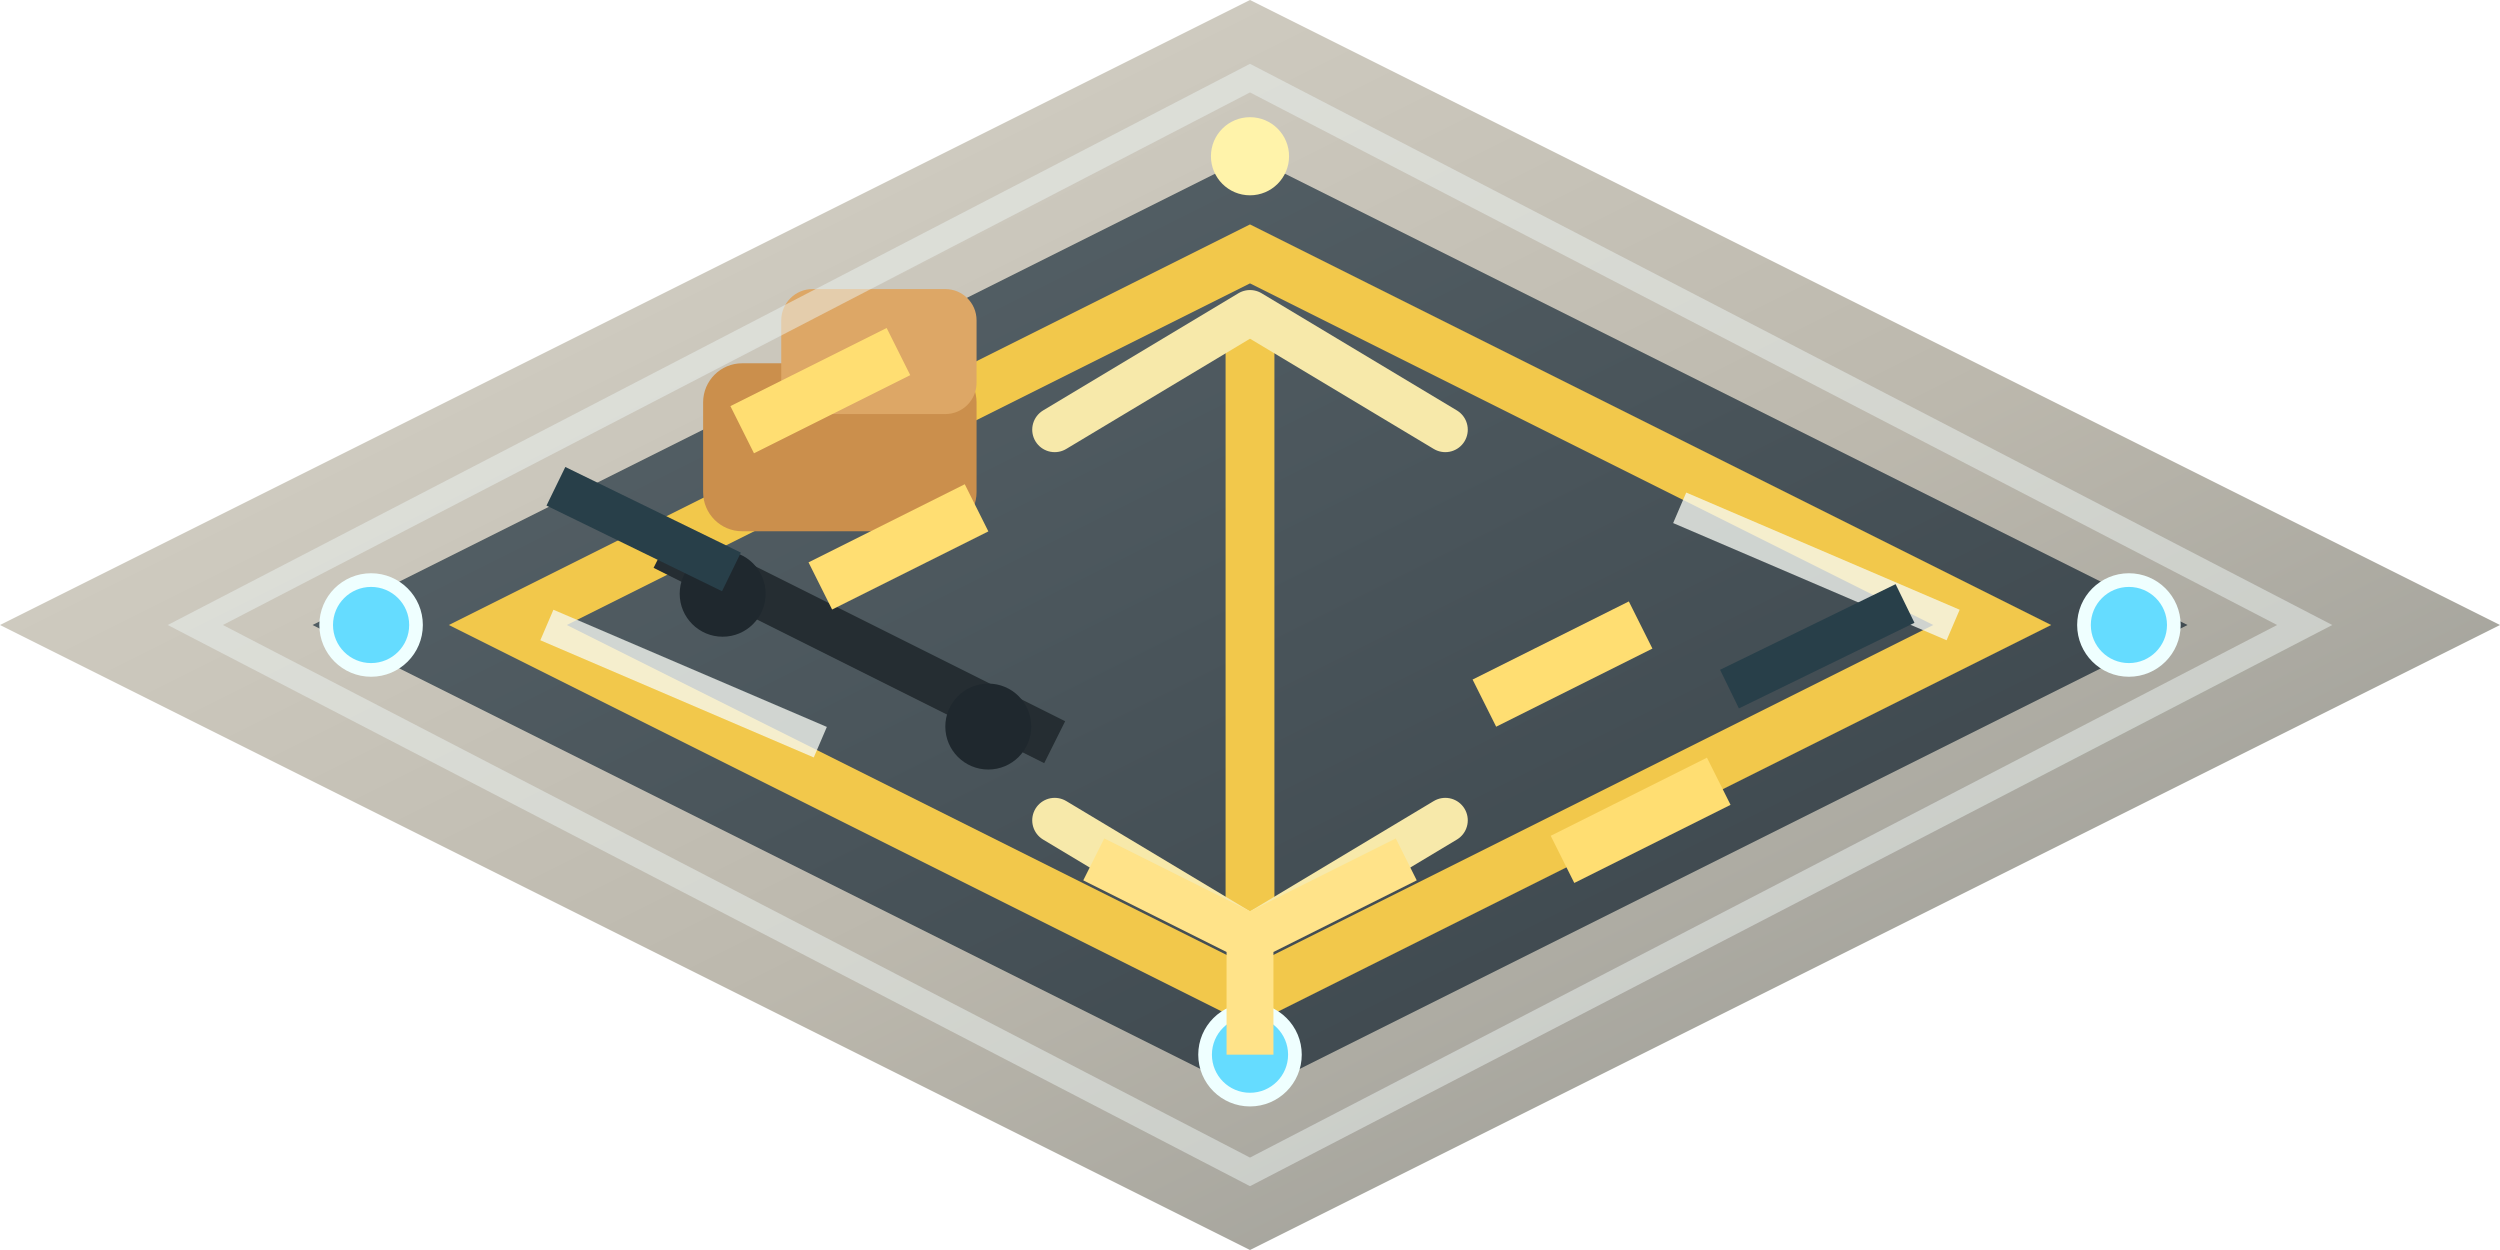
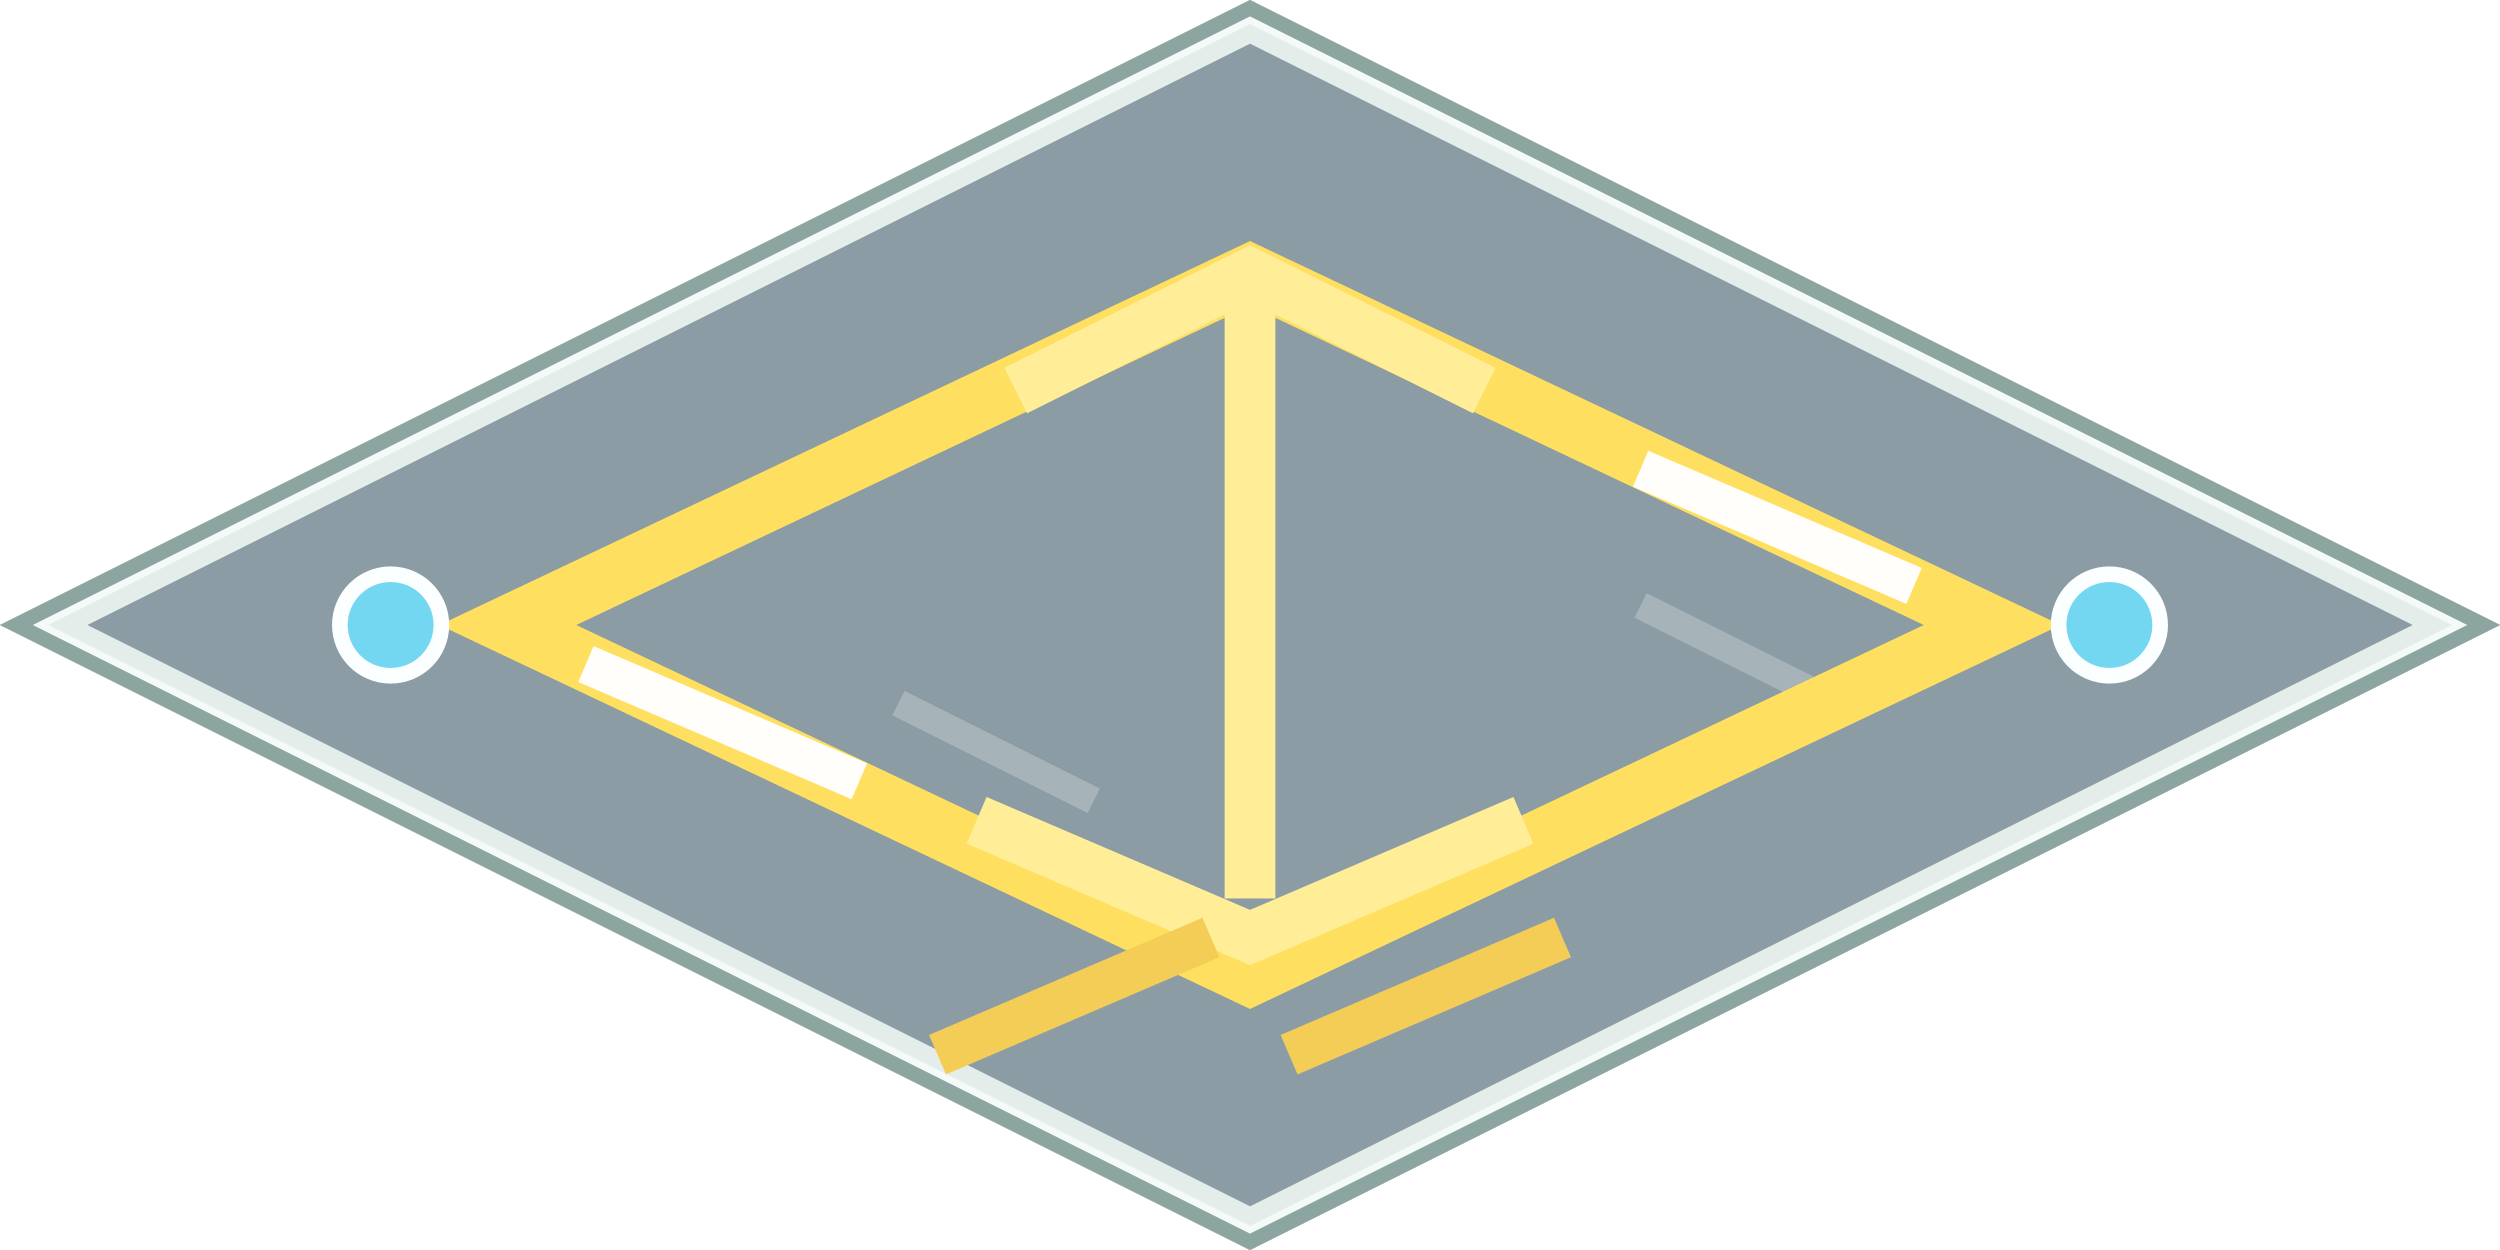
<svg xmlns="http://www.w3.org/2000/svg" width="64" height="32" viewBox="0 0 64 32">
  <defs>
-     <clipPath id="footprint">
+     <clipPath id="gridDiamond">
      <polygon points="32,0 64,16 32,32 0,16" />
    </clipPath>
-     <linearGradient id="concrete" x1="0" y1="0" x2="1" y2="1">
-       <stop offset="0" stop-color="#ddd9ce" />
-       <stop offset=".55" stop-color="#bcb8ad" />
-       <stop offset="1" stop-color="#8f918d" />
-     </linearGradient>
-     <linearGradient id="service" x1="0" y1="0" x2="1" y2="1">
-       <stop offset="0" stop-color="#5a666c" />
-       <stop offset="1" stop-color="#384248" />
+     <linearGradient id="ground" x1="0" y1="0" x2=".85" y2="1">
+       <stop stop-color="#9ee16f" />
+       <stop offset=".65" stop-color="#69ba53" />
+       <stop offset="1" stop-color="#4d9346" />
    </linearGradient>
  </defs>
-   <g clip-path="url(#footprint)">
-     <polygon points="32,0 64,16 32,32 0,16" fill="url(#concrete)" />
-     <polygon points="32,4 56,16 32,28 8,16" fill="url(#service)" />
-     <path d="M13 16 L32 6.5 L51 16 L32 25.5 Z" fill="none" stroke="#f2c84b" stroke-width="1.35" />
-     <path d="M32 8 L32 24" stroke="#f2c84b" stroke-width="1.25" />
-     <path d="M27 11 L32 8 L37 11" fill="none" stroke="#f7e9aa" stroke-width="1.15" stroke-linecap="round" stroke-linejoin="round" />
-     <path d="M27 21 L32 24 L37 21" fill="none" stroke="#f7e9aa" stroke-width="1.15" stroke-linecap="round" stroke-linejoin="round" />
-     <rect x="18" y="9.3" width="7" height="4.3" rx="1" fill="#cb8f4c" />
-     <rect x="20" y="7.4" width="5" height="3.2" rx=".8" fill="#dda766" />
-     <path d="M17 14 L27 19" stroke="#252d32" stroke-width="1.2" />
-     <circle cx="18.5" cy="15.2" r="1.1" fill="#1f282e" />
-     <circle cx="25.3" cy="18.6" r="1.1" fill="#1f282e" />
-     <g fill="#65dcff" stroke="#efffff" stroke-width=".35">
-       <circle cx="9.5" cy="16" r="1.15" />
-       <circle cx="32" cy="27" r="1.15" />
-       <circle cx="54.5" cy="16" r="1.15" />
-     </g>
-     <g id="cargo-pad-v4">
-       <path d="M5 16L32 2L59 16L32 30Z" fill="none" stroke="#ebf3f2" stroke-width=".65" opacity=".5" />
-       <path d="M19 11l4-2m-2 6l4-2m13 5l4-2m-2 6l4-2" stroke="#ffde72" stroke-width="1.35" />
-       <path d="M14 16l7 3m22-6l7 3" stroke="#f6f9f2" stroke-width=".85" opacity=".78" />
-       <path d="M28 22l4 2 4-2m-4 2v3" fill="none" stroke="#ffe389" stroke-width="1.2" />
-       <rect x="14" y="13" width="5" height="1.1" transform="rotate(26 16.5 13.5)" fill="#283f49" />
-       <rect x="44" y="16" width="5" height="1.1" transform="rotate(-26 46.5 16.5)" fill="#283f49" />
-       <circle cx="32" cy="4" r="1" fill="#fff3aa" />
+   <g clip-path="url(#gridDiamond)">
+     <polygon points="32,0 64,16 32,32 0,16" fill="url(#ground)" />
+     <polygon points="32,0 64,16 32,32 0,16" fill="#8b9ca4" stroke="#e7eef0" stroke-opacity=".88" stroke-width="1.1" />
+     <path d="M23 18l5 2.5m14-5l5 2.5" fill="none" stroke="#bcc9ca" stroke-width=".7" opacity=".55" />
+     <polygon points="32,0 64,16 32,32 0,16" fill="none" stroke="#f9fffa" stroke-width="2" opacity=".82" />
+     <polygon points="32,0 64,16 32,32 0,16" fill="none" stroke="#476c67" stroke-width=".75" opacity=".6" />
+     <path d="M32 7l19 9-19 9-19-9z" fill="none" stroke="#ffdf5f" stroke-width="1.5" />
+     <path d="M26 10l6-3 6 3M32 7v16M25 21l7 3 7-3" fill="none" stroke="#ffed98" stroke-width="1.3" />
+     <path d="M15 17l7 3m20-8l7 3" stroke="#fffefa" stroke-width="1" />
+     <path d="M24 27l7-3m9 0l-7 3" stroke="#f3cd55" stroke-width="1.1" />
+     <g fill="#74d7f1" stroke="#fbffff" stroke-width=".4">
+       <circle cx="10" cy="16" r="1.3" />
+       <circle cx="54" cy="16" r="1.3" />
    </g>
  </g>
</svg>
